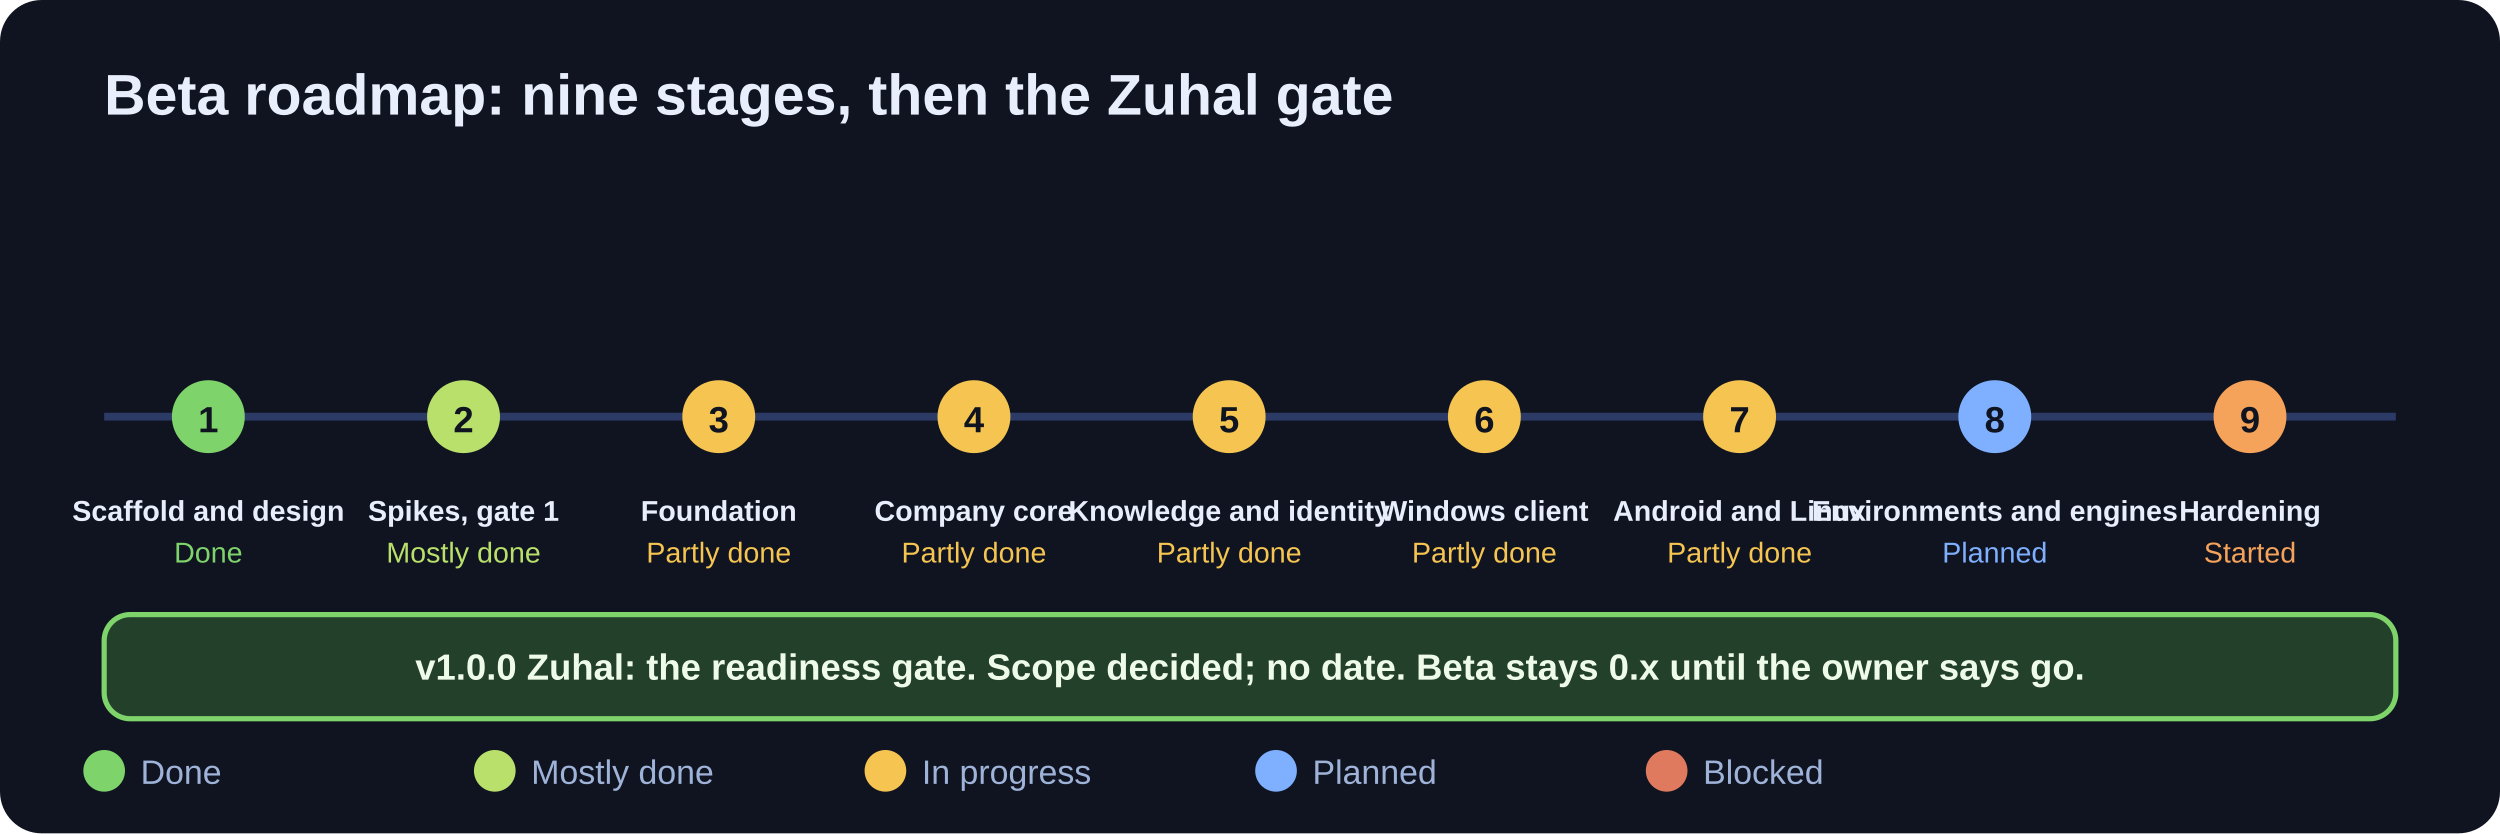
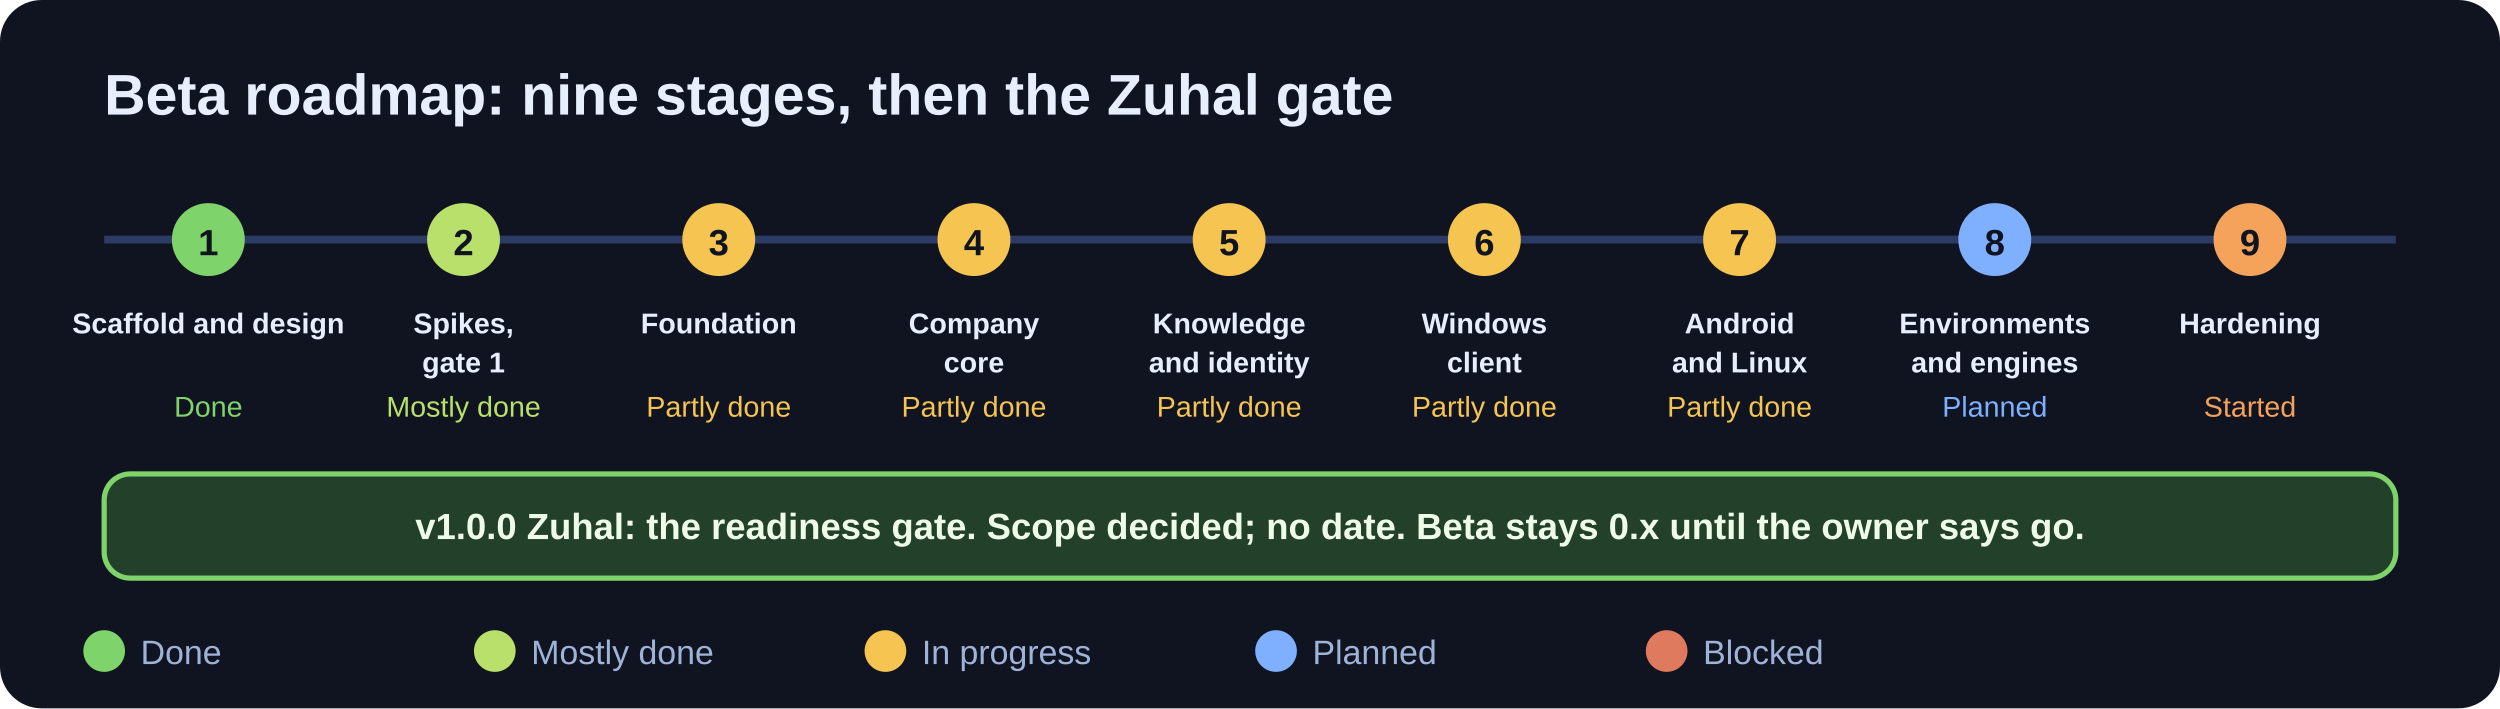
- <svg xmlns="http://www.w3.org/2000/svg" viewBox="0 0 960 320" role="img" aria-labelledby="t d">
-   <rect width="960" height="320" rx="16" fill="#0f1420" />
+ <svg xmlns="http://www.w3.org/2000/svg" viewBox="0 0 960 272" role="img" aria-labelledby="t d">
+   <rect width="960" height="272" rx="16" fill="#0f1420" />
  <text x="40" y="44" font-family="Segoe UI, Arial, sans-serif" font-size="22" font-weight="700" fill="#e8eefc" text-anchor="start">Beta roadmap: nine stages, then the Zuhal gate</text>
-   <line x1="40" y1="160" x2="920" y2="160" stroke="#2c3a66" stroke-width="3" />
-   <circle cx="80" cy="160" r="14" fill="#7fd36b" />
-   <text x="80" y="166" font-family="Segoe UI, Arial, sans-serif" font-size="14" font-weight="700" fill="#0f1420" text-anchor="middle">1</text>
-   <text x="80" y="200" font-family="Segoe UI, Arial, sans-serif" font-size="11" font-weight="600" fill="#e8eefc" text-anchor="middle">Scaffold and design</text>
-   <text x="80" y="216" font-family="Segoe UI, Arial, sans-serif" font-size="11" font-weight="400" fill="#7fd36b" text-anchor="middle">Done</text>
-   <circle cx="178" cy="160" r="14" fill="#b9e06a" />
-   <text x="178" y="166" font-family="Segoe UI, Arial, sans-serif" font-size="14" font-weight="700" fill="#0f1420" text-anchor="middle">2</text>
-   <text x="178" y="200" font-family="Segoe UI, Arial, sans-serif" font-size="11" font-weight="600" fill="#e8eefc" text-anchor="middle">Spikes, gate 1</text>
-   <text x="178" y="216" font-family="Segoe UI, Arial, sans-serif" font-size="11" font-weight="400" fill="#b9e06a" text-anchor="middle">Mostly done</text>
-   <circle cx="276" cy="160" r="14" fill="#f5c451" />
-   <text x="276" y="166" font-family="Segoe UI, Arial, sans-serif" font-size="14" font-weight="700" fill="#0f1420" text-anchor="middle">3</text>
-   <text x="276" y="200" font-family="Segoe UI, Arial, sans-serif" font-size="11" font-weight="600" fill="#e8eefc" text-anchor="middle">Foundation</text>
-   <text x="276" y="216" font-family="Segoe UI, Arial, sans-serif" font-size="11" font-weight="400" fill="#f5c451" text-anchor="middle">Partly done</text>
-   <circle cx="374" cy="160" r="14" fill="#f5c451" />
-   <text x="374" y="166" font-family="Segoe UI, Arial, sans-serif" font-size="14" font-weight="700" fill="#0f1420" text-anchor="middle">4</text>
-   <text x="374" y="200" font-family="Segoe UI, Arial, sans-serif" font-size="11" font-weight="600" fill="#e8eefc" text-anchor="middle">Company core</text>
-   <text x="374" y="216" font-family="Segoe UI, Arial, sans-serif" font-size="11" font-weight="400" fill="#f5c451" text-anchor="middle">Partly done</text>
-   <circle cx="472" cy="160" r="14" fill="#f5c451" />
-   <text x="472" y="166" font-family="Segoe UI, Arial, sans-serif" font-size="14" font-weight="700" fill="#0f1420" text-anchor="middle">5</text>
-   <text x="472" y="200" font-family="Segoe UI, Arial, sans-serif" font-size="11" font-weight="600" fill="#e8eefc" text-anchor="middle">Knowledge and identity</text>
-   <text x="472" y="216" font-family="Segoe UI, Arial, sans-serif" font-size="11" font-weight="400" fill="#f5c451" text-anchor="middle">Partly done</text>
-   <circle cx="570" cy="160" r="14" fill="#f5c451" />
-   <text x="570" y="166" font-family="Segoe UI, Arial, sans-serif" font-size="14" font-weight="700" fill="#0f1420" text-anchor="middle">6</text>
-   <text x="570" y="200" font-family="Segoe UI, Arial, sans-serif" font-size="11" font-weight="600" fill="#e8eefc" text-anchor="middle">Windows client</text>
-   <text x="570" y="216" font-family="Segoe UI, Arial, sans-serif" font-size="11" font-weight="400" fill="#f5c451" text-anchor="middle">Partly done</text>
-   <circle cx="668" cy="160" r="14" fill="#f5c451" />
-   <text x="668" y="166" font-family="Segoe UI, Arial, sans-serif" font-size="14" font-weight="700" fill="#0f1420" text-anchor="middle">7</text>
-   <text x="668" y="200" font-family="Segoe UI, Arial, sans-serif" font-size="11" font-weight="600" fill="#e8eefc" text-anchor="middle">Android and Linux</text>
-   <text x="668" y="216" font-family="Segoe UI, Arial, sans-serif" font-size="11" font-weight="400" fill="#f5c451" text-anchor="middle">Partly done</text>
-   <circle cx="766" cy="160" r="14" fill="#7fb0ff" />
-   <text x="766" y="166" font-family="Segoe UI, Arial, sans-serif" font-size="14" font-weight="700" fill="#0f1420" text-anchor="middle">8</text>
-   <text x="766" y="200" font-family="Segoe UI, Arial, sans-serif" font-size="11" font-weight="600" fill="#e8eefc" text-anchor="middle">Environments and engines</text>
-   <text x="766" y="216" font-family="Segoe UI, Arial, sans-serif" font-size="11" font-weight="400" fill="#7fb0ff" text-anchor="middle">Planned</text>
-   <circle cx="864" cy="160" r="14" fill="#f5a25a" />
-   <text x="864" y="166" font-family="Segoe UI, Arial, sans-serif" font-size="14" font-weight="700" fill="#0f1420" text-anchor="middle">9</text>
-   <text x="864" y="200" font-family="Segoe UI, Arial, sans-serif" font-size="11" font-weight="600" fill="#e8eefc" text-anchor="middle">Hardening</text>
-   <text x="864" y="216" font-family="Segoe UI, Arial, sans-serif" font-size="11" font-weight="400" fill="#f5a25a" text-anchor="middle">Started</text>
-   <rect x="40" y="120" width="880" height="0" rx="10" fill="none" stroke="none" stroke-width="2" />
-   <rect x="40" y="236" width="880" height="40" rx="10" fill="#23402a" stroke="#7fd36b" stroke-width="2" />
-   <text x="480" y="261" font-family="Segoe UI, Arial, sans-serif" font-size="14" font-weight="600" fill="#eefbe9" text-anchor="middle">v1.0.0 Zuhal: the readiness gate. Scope decided; no date. Beta stays 0.x until the owner says go.</text>
-   <circle cx="40" cy="296" r="8" fill="#7fd36b" />
-   <text x="54" y="301" font-family="Segoe UI, Arial, sans-serif" font-size="13" font-weight="400" fill="#9fb3d9" text-anchor="start">Done</text>
-   <circle cx="190" cy="296" r="8" fill="#b9e06a" />
-   <text x="204" y="301" font-family="Segoe UI, Arial, sans-serif" font-size="13" font-weight="400" fill="#9fb3d9" text-anchor="start">Mostly done</text>
-   <circle cx="340" cy="296" r="8" fill="#f5c451" />
-   <text x="354" y="301" font-family="Segoe UI, Arial, sans-serif" font-size="13" font-weight="400" fill="#9fb3d9" text-anchor="start">In progress</text>
-   <circle cx="490" cy="296" r="8" fill="#7fb0ff" />
-   <text x="504" y="301" font-family="Segoe UI, Arial, sans-serif" font-size="13" font-weight="400" fill="#9fb3d9" text-anchor="start">Planned</text>
-   <circle cx="640" cy="296" r="8" fill="#e07a5f" />
-   <text x="654" y="301" font-family="Segoe UI, Arial, sans-serif" font-size="13" font-weight="400" fill="#9fb3d9" text-anchor="start">Blocked</text>
+   <line x1="40" y1="92" x2="920" y2="92" stroke="#2c3a66" stroke-width="3" />
+   <circle cx="80" cy="92" r="14" fill="#7fd36b" />
+   <text x="80" y="98" font-family="Segoe UI, Arial, sans-serif" font-size="14" font-weight="700" fill="#0f1420" text-anchor="middle">1</text>
+   <text x="80" y="128" font-family="Segoe UI, Arial, sans-serif" font-size="11" font-weight="600" fill="#e8eefc" text-anchor="middle">Scaffold and design</text>
+   <text x="80" y="143" font-family="Segoe UI, Arial, sans-serif" font-size="11" font-weight="600" fill="#e8eefc" text-anchor="middle"> </text>
+   <text x="80" y="160" font-family="Segoe UI, Arial, sans-serif" font-size="11" font-weight="400" fill="#7fd36b" text-anchor="middle">Done</text>
+   <circle cx="178" cy="92" r="14" fill="#b9e06a" />
+   <text x="178" y="98" font-family="Segoe UI, Arial, sans-serif" font-size="14" font-weight="700" fill="#0f1420" text-anchor="middle">2</text>
+   <text x="178" y="128" font-family="Segoe UI, Arial, sans-serif" font-size="11" font-weight="600" fill="#e8eefc" text-anchor="middle">Spikes,</text>
+   <text x="178" y="143" font-family="Segoe UI, Arial, sans-serif" font-size="11" font-weight="600" fill="#e8eefc" text-anchor="middle">gate 1</text>
+   <text x="178" y="160" font-family="Segoe UI, Arial, sans-serif" font-size="11" font-weight="400" fill="#b9e06a" text-anchor="middle">Mostly done</text>
+   <circle cx="276" cy="92" r="14" fill="#f5c451" />
+   <text x="276" y="98" font-family="Segoe UI, Arial, sans-serif" font-size="14" font-weight="700" fill="#0f1420" text-anchor="middle">3</text>
+   <text x="276" y="128" font-family="Segoe UI, Arial, sans-serif" font-size="11" font-weight="600" fill="#e8eefc" text-anchor="middle">Foundation</text>
+   <text x="276" y="143" font-family="Segoe UI, Arial, sans-serif" font-size="11" font-weight="600" fill="#e8eefc" text-anchor="middle"> </text>
+   <text x="276" y="160" font-family="Segoe UI, Arial, sans-serif" font-size="11" font-weight="400" fill="#f5c451" text-anchor="middle">Partly done</text>
+   <circle cx="374" cy="92" r="14" fill="#f5c451" />
+   <text x="374" y="98" font-family="Segoe UI, Arial, sans-serif" font-size="14" font-weight="700" fill="#0f1420" text-anchor="middle">4</text>
+   <text x="374" y="128" font-family="Segoe UI, Arial, sans-serif" font-size="11" font-weight="600" fill="#e8eefc" text-anchor="middle">Company</text>
+   <text x="374" y="143" font-family="Segoe UI, Arial, sans-serif" font-size="11" font-weight="600" fill="#e8eefc" text-anchor="middle">core</text>
+   <text x="374" y="160" font-family="Segoe UI, Arial, sans-serif" font-size="11" font-weight="400" fill="#f5c451" text-anchor="middle">Partly done</text>
+   <circle cx="472" cy="92" r="14" fill="#f5c451" />
+   <text x="472" y="98" font-family="Segoe UI, Arial, sans-serif" font-size="14" font-weight="700" fill="#0f1420" text-anchor="middle">5</text>
+   <text x="472" y="128" font-family="Segoe UI, Arial, sans-serif" font-size="11" font-weight="600" fill="#e8eefc" text-anchor="middle">Knowledge</text>
+   <text x="472" y="143" font-family="Segoe UI, Arial, sans-serif" font-size="11" font-weight="600" fill="#e8eefc" text-anchor="middle">and identity</text>
+   <text x="472" y="160" font-family="Segoe UI, Arial, sans-serif" font-size="11" font-weight="400" fill="#f5c451" text-anchor="middle">Partly done</text>
+   <circle cx="570" cy="92" r="14" fill="#f5c451" />
+   <text x="570" y="98" font-family="Segoe UI, Arial, sans-serif" font-size="14" font-weight="700" fill="#0f1420" text-anchor="middle">6</text>
+   <text x="570" y="128" font-family="Segoe UI, Arial, sans-serif" font-size="11" font-weight="600" fill="#e8eefc" text-anchor="middle">Windows</text>
+   <text x="570" y="143" font-family="Segoe UI, Arial, sans-serif" font-size="11" font-weight="600" fill="#e8eefc" text-anchor="middle">client</text>
+   <text x="570" y="160" font-family="Segoe UI, Arial, sans-serif" font-size="11" font-weight="400" fill="#f5c451" text-anchor="middle">Partly done</text>
+   <circle cx="668" cy="92" r="14" fill="#f5c451" />
+   <text x="668" y="98" font-family="Segoe UI, Arial, sans-serif" font-size="14" font-weight="700" fill="#0f1420" text-anchor="middle">7</text>
+   <text x="668" y="128" font-family="Segoe UI, Arial, sans-serif" font-size="11" font-weight="600" fill="#e8eefc" text-anchor="middle">Android</text>
+   <text x="668" y="143" font-family="Segoe UI, Arial, sans-serif" font-size="11" font-weight="600" fill="#e8eefc" text-anchor="middle">and Linux</text>
+   <text x="668" y="160" font-family="Segoe UI, Arial, sans-serif" font-size="11" font-weight="400" fill="#f5c451" text-anchor="middle">Partly done</text>
+   <circle cx="766" cy="92" r="14" fill="#7fb0ff" />
+   <text x="766" y="98" font-family="Segoe UI, Arial, sans-serif" font-size="14" font-weight="700" fill="#0f1420" text-anchor="middle">8</text>
+   <text x="766" y="128" font-family="Segoe UI, Arial, sans-serif" font-size="11" font-weight="600" fill="#e8eefc" text-anchor="middle">Environments</text>
+   <text x="766" y="143" font-family="Segoe UI, Arial, sans-serif" font-size="11" font-weight="600" fill="#e8eefc" text-anchor="middle">and engines</text>
+   <text x="766" y="160" font-family="Segoe UI, Arial, sans-serif" font-size="11" font-weight="400" fill="#7fb0ff" text-anchor="middle">Planned</text>
+   <circle cx="864" cy="92" r="14" fill="#f5a25a" />
+   <text x="864" y="98" font-family="Segoe UI, Arial, sans-serif" font-size="14" font-weight="700" fill="#0f1420" text-anchor="middle">9</text>
+   <text x="864" y="128" font-family="Segoe UI, Arial, sans-serif" font-size="11" font-weight="600" fill="#e8eefc" text-anchor="middle">Hardening</text>
+   <text x="864" y="143" font-family="Segoe UI, Arial, sans-serif" font-size="11" font-weight="600" fill="#e8eefc" text-anchor="middle"> </text>
+   <text x="864" y="160" font-family="Segoe UI, Arial, sans-serif" font-size="11" font-weight="400" fill="#f5a25a" text-anchor="middle">Started</text>
+   <rect x="40" y="182" width="880" height="40" rx="10" fill="#23402a" stroke="#7fd36b" stroke-width="2" />
+   <text x="480" y="207" font-family="Segoe UI, Arial, sans-serif" font-size="14" font-weight="600" fill="#eefbe9" text-anchor="middle">v1.0.0 Zuhal: the readiness gate. Scope decided; no date. Beta stays 0.x until the owner says go.</text>
+   <circle cx="40" cy="250" r="8" fill="#7fd36b" />
+   <text x="54" y="255" font-family="Segoe UI, Arial, sans-serif" font-size="13" font-weight="400" fill="#9fb3d9" text-anchor="start">Done</text>
+   <circle cx="190" cy="250" r="8" fill="#b9e06a" />
+   <text x="204" y="255" font-family="Segoe UI, Arial, sans-serif" font-size="13" font-weight="400" fill="#9fb3d9" text-anchor="start">Mostly done</text>
+   <circle cx="340" cy="250" r="8" fill="#f5c451" />
+   <text x="354" y="255" font-family="Segoe UI, Arial, sans-serif" font-size="13" font-weight="400" fill="#9fb3d9" text-anchor="start">In progress</text>
+   <circle cx="490" cy="250" r="8" fill="#7fb0ff" />
+   <text x="504" y="255" font-family="Segoe UI, Arial, sans-serif" font-size="13" font-weight="400" fill="#9fb3d9" text-anchor="start">Planned</text>
+   <circle cx="640" cy="250" r="8" fill="#e07a5f" />
+   <text x="654" y="255" font-family="Segoe UI, Arial, sans-serif" font-size="13" font-weight="400" fill="#9fb3d9" text-anchor="start">Blocked</text>
</svg>
